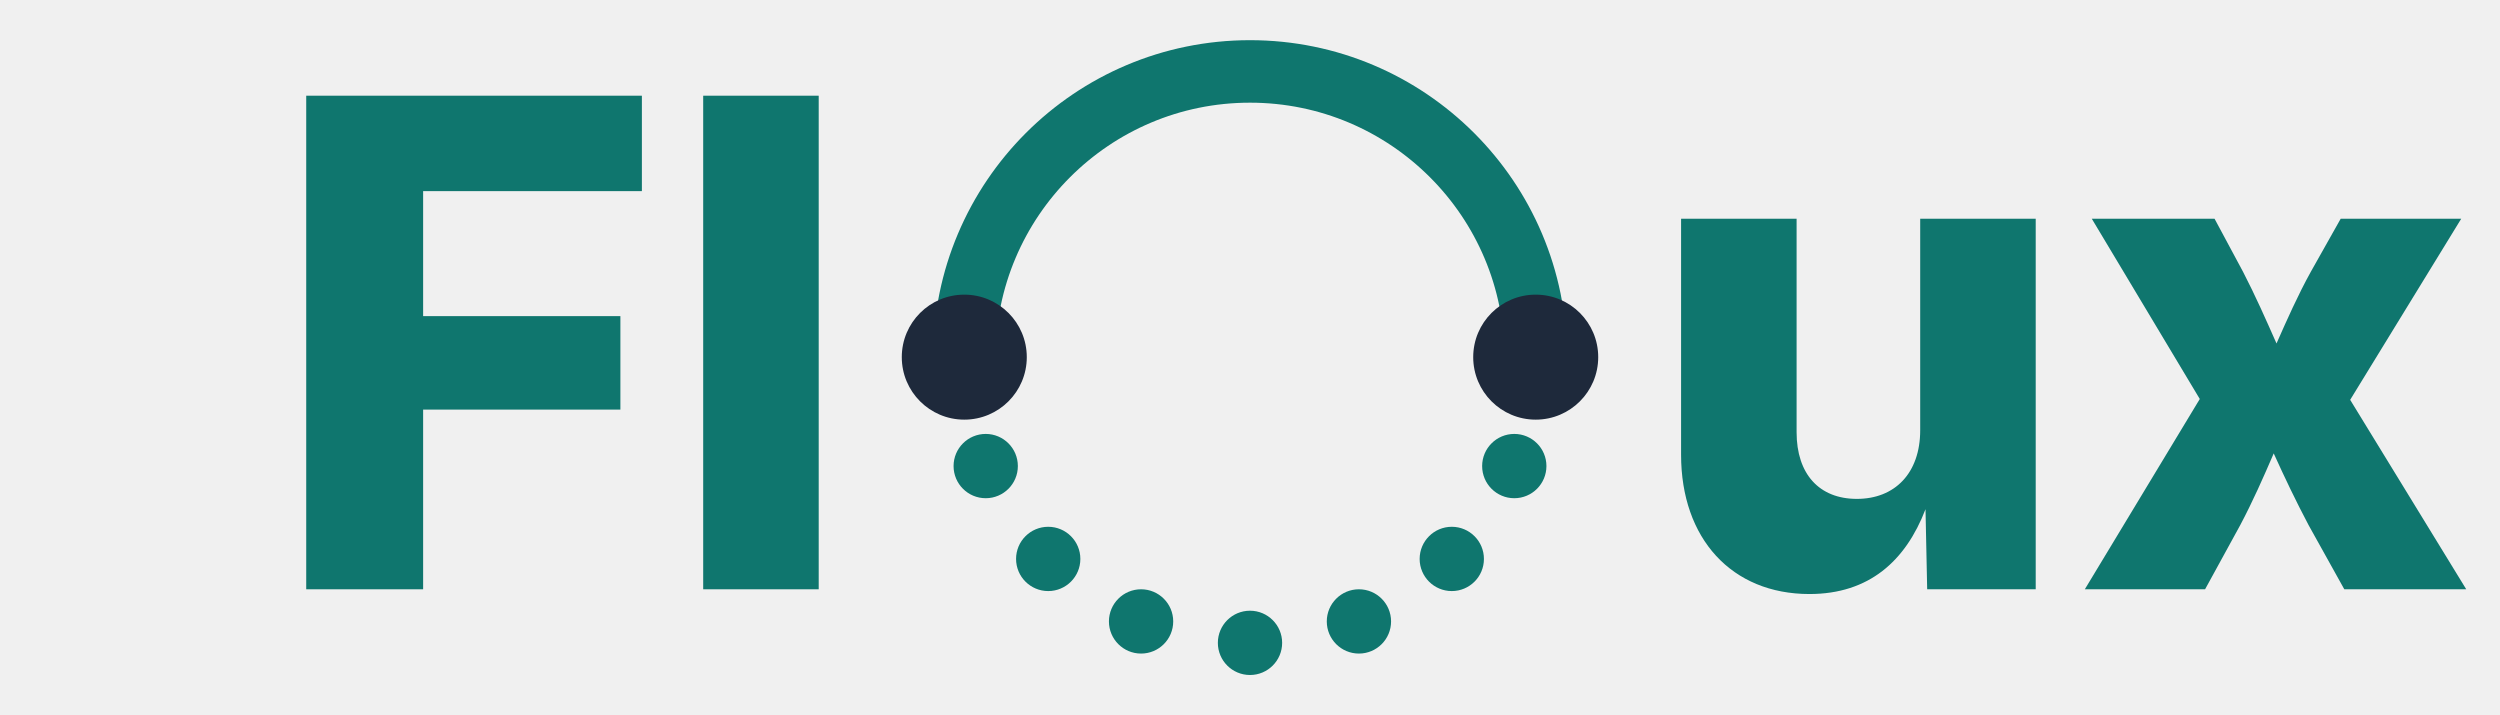
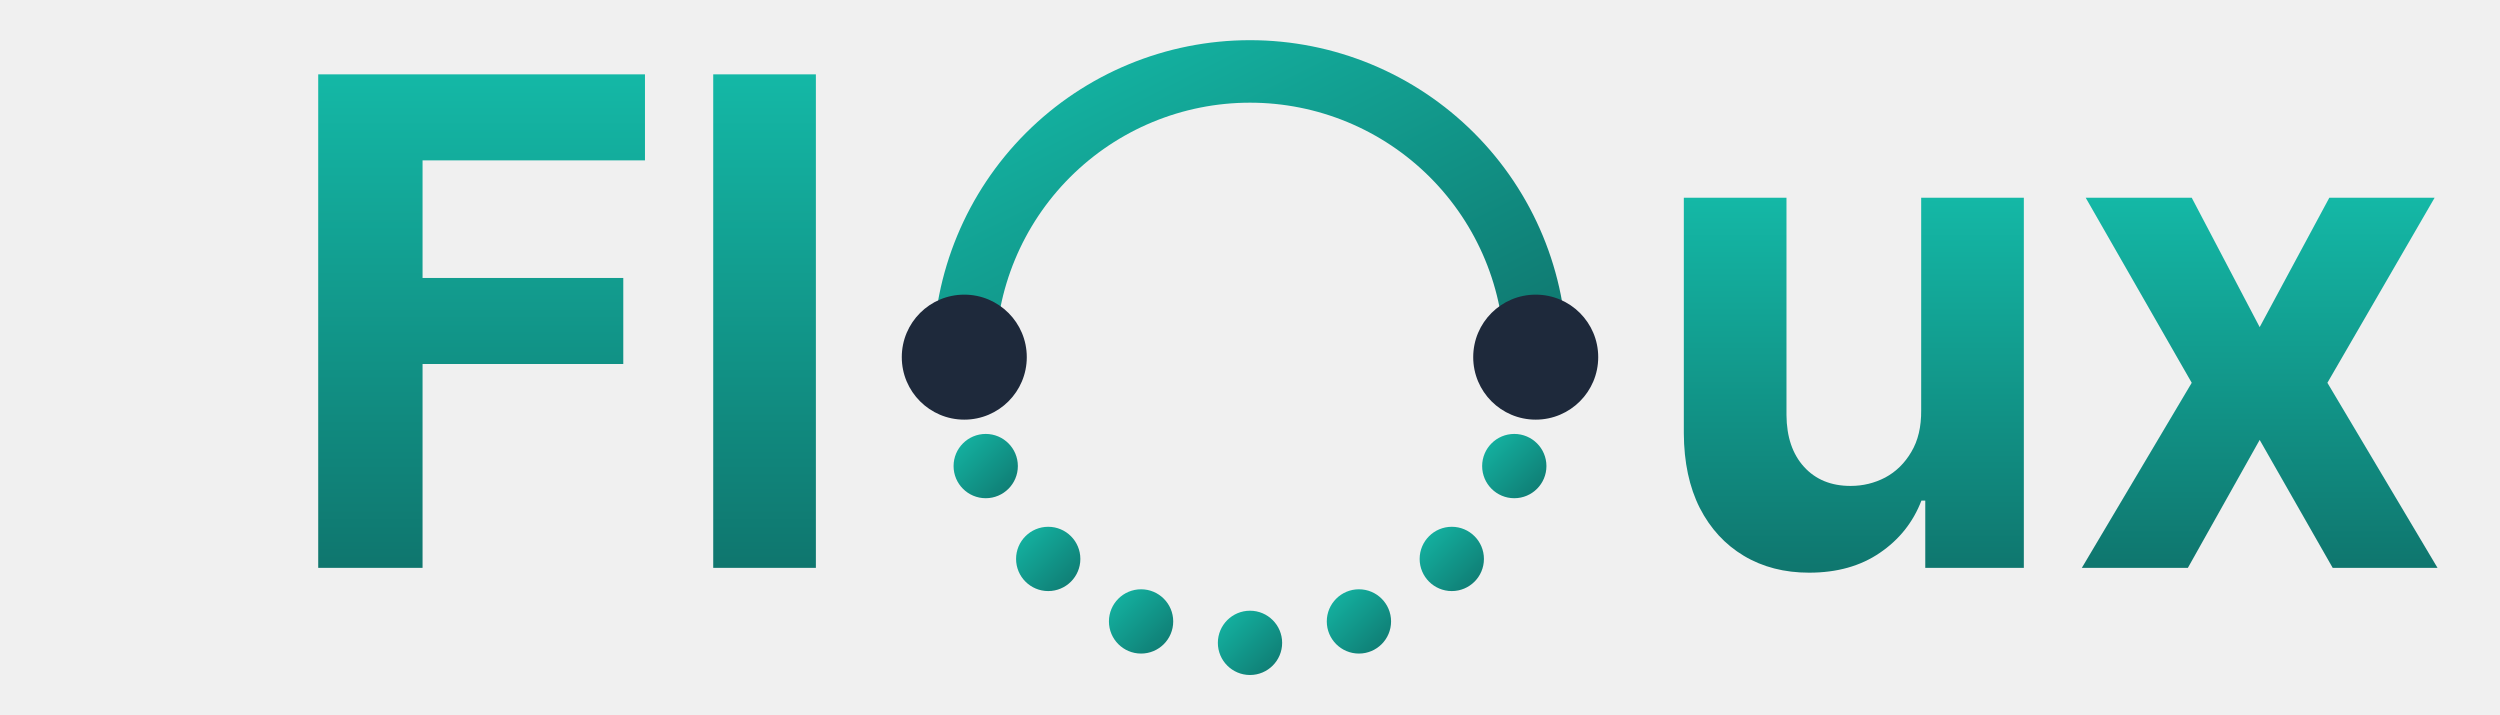
- <svg xmlns="http://www.w3.org/2000/svg" viewBox="30 10 140 40" width="100%" height="100%">
-   <text x="78" y="43" text-anchor="end" font-family="-apple-system, BlinkMacSystemFont, 'SF Pro Text', 'Helvetica Neue', sans-serif" font-size="38" font-weight="800" fill="#0F766E">Fl</text>
-   <text x="122" y="43" font-family="-apple-system, BlinkMacSystemFont, 'SF Pro Text', 'Helvetica Neue', sans-serif" font-size="38" font-weight="800" fill="#0F766E">ux</text>
-   <g transform="translate(100, 30)">
-     <path d="M -16 0 A 16 16 0 0 1 16 0" fill="none" stroke="#0F766E" stroke-width="3.5" />
-     <circle cx="-14.8" cy="6.1" r="1.8" fill="#0F766E" />
-     <circle cx="-11.3" cy="11.3" r="1.8" fill="#0F766E" />
-     <circle cx="-6.1" cy="14.8" r="1.8" fill="#0F766E" />
-     <circle cx="0" cy="16" r="1.8" fill="#0F766E" />
-     <circle cx="6.1" cy="14.8" r="1.8" fill="#0F766E" />
-     <circle cx="11.3" cy="11.3" r="1.8" fill="#0F766E" />
-     <circle cx="14.8" cy="6.1" r="1.8" fill="#0F766E" />
-     <circle cx="-16" cy="0" r="3.5" fill="#1e293b" />
-     <circle cx="16" cy="0" r="3.5" fill="#1e293b" />
+ <svg xmlns="http://www.w3.org/2000/svg" width="1400" height="400" viewBox="0 0 1400 400" fill="none">
+   <g clip-path="url(#clip0_1_874)">
+     <path d="M456.891 41.636V318H399.405V41.636H456.891Z" fill="url(#paint0_linear_1_874)" />
+     <path d="M178.2 318V41.636H361.183V89.811H236.63V155.663H349.038V203.838H236.63V318H178.2Z" fill="url(#paint1_linear_1_874)" />
+     <path d="M1227.37 110.727L1265.42 183.192L1304.42 110.727H1363.39L1303.34 214.364L1365.01 318H1306.31L1265.42 246.345L1225.21 318H1165.83L1227.37 214.364L1167.99 110.727H1227.37Z" fill="url(#paint2_linear_1_874)" />
+     <path d="M1075.86 229.747V110.727H1133.35V318H1078.15V280.351H1075.99C1071.32 292.496 1063.53 302.257 1052.65 309.634C1041.85 317.01 1028.67 320.699 1013.11 320.699C999.257 320.699 987.067 317.55 976.541 311.253C966.016 304.956 957.784 296.004 951.847 284.399C945.999 272.794 943.03 258.895 942.94 242.702V110.727H1000.43V232.446C1000.52 244.681 1003.8 254.352 1010.28 261.459C1016.75 268.566 1025.44 272.119 1036.32 272.119C1043.25 272.119 1049.73 270.545 1055.75 267.396C1061.78 264.158 1066.64 259.39 1070.33 253.092C1074.11 246.795 1075.95 239.013 1075.86 229.747Z" fill="url(#paint3_linear_1_874)" />
+     <path d="M540 200C540 157.565 556.857 116.869 586.863 86.863C616.869 56.857 657.565 40 700 40C742.435 40 783.131 56.857 813.137 86.863C843.143 116.869 860 157.565 860 200" stroke="url(#paint4_linear_1_874)" stroke-width="35" />
+     <path d="M552 279C561.941 279 570 270.941 570 261C570 251.059 561.941 243 552 243C542.059 243 534 251.059 534 261C534 270.941 542.059 279 552 279Z" fill="url(#paint5_linear_1_874)" />
+     <path d="M587 331C596.941 331 605 322.941 605 313C605 303.059 596.941 295 587 295C577.059 295 569 303.059 569 313C569 322.941 577.059 331 587 331Z" fill="url(#paint6_linear_1_874)" />
+     <path d="M639 366C648.941 366 657 357.941 657 348C657 338.059 648.941 330 639 330C629.059 330 621 338.059 621 348C621 357.941 629.059 366 639 366Z" fill="url(#paint7_linear_1_874)" />
+     <path d="M700 378C709.941 378 718 369.941 718 360C718 350.059 709.941 342 700 342C690.059 342 682 350.059 682 360C682 369.941 690.059 378 700 378Z" fill="url(#paint8_linear_1_874)" />
+     <path d="M761 366C770.941 366 779 357.941 779 348C779 338.059 770.941 330 761 330C751.059 330 743 338.059 743 348C743 357.941 751.059 366 761 366Z" fill="url(#paint9_linear_1_874)" />
+     <path d="M813 331C822.941 331 831 322.941 831 313C831 303.059 822.941 295 813 295C803.059 295 795 303.059 795 313C795 322.941 803.059 331 813 331Z" fill="url(#paint10_linear_1_874)" />
+     <path d="M848 279C857.941 279 866 270.941 866 261C866 251.059 857.941 243 848 243C838.059 243 830 251.059 830 261C830 270.941 838.059 279 848 279Z" fill="url(#paint11_linear_1_874)" />
+     <path d="M540 235C559.33 235 575 219.33 575 200C575 180.67 559.33 165 540 165C520.67 165 505 180.67 505 200C505 219.33 520.67 235 540 235Z" fill="#1E293B" />
+     <path d="M860 235C879.33 235 895 219.33 895 200C895 180.67 879.33 165 860 165C840.67 165 825 180.67 825 200C825 219.33 840.67 235 860 235Z" fill="#1E293B" />
  </g>
+   <defs>
+     <linearGradient id="paint0_linear_1_874" x1="428.148" y1="41.636" x2="428.148" y2="318" gradientUnits="userSpaceOnUse">
+       <stop stop-color="#14B8A6" />
+       <stop offset="1" stop-color="#0F766E" />
+     </linearGradient>
+     <linearGradient id="paint1_linear_1_874" x1="269.691" y1="41.636" x2="269.691" y2="318" gradientUnits="userSpaceOnUse">
+       <stop stop-color="#14B8A6" />
+       <stop offset="1" stop-color="#0F766E" />
+     </linearGradient>
+     <linearGradient id="paint2_linear_1_874" x1="1265.42" y1="110.727" x2="1265.42" y2="318" gradientUnits="userSpaceOnUse">
+       <stop stop-color="#14B8A6" />
+       <stop offset="1" stop-color="#0F766E" />
+     </linearGradient>
+     <linearGradient id="paint3_linear_1_874" x1="1038.14" y1="110.727" x2="1038.14" y2="320.699" gradientUnits="userSpaceOnUse">
+       <stop stop-color="#14B8A6" />
+       <stop offset="1" stop-color="#0F766E" />
+     </linearGradient>
+     <linearGradient id="paint4_linear_1_874" x1="540" y1="40" x2="668" y2="296" gradientUnits="userSpaceOnUse">
+       <stop stop-color="#14B8A6" />
+       <stop offset="1" stop-color="#0F766E" />
+     </linearGradient>
+     <linearGradient id="paint5_linear_1_874" x1="534" y1="243" x2="570" y2="279" gradientUnits="userSpaceOnUse">
+       <stop stop-color="#14B8A6" />
+       <stop offset="1" stop-color="#0F766E" />
+     </linearGradient>
+     <linearGradient id="paint6_linear_1_874" x1="569" y1="295" x2="605" y2="331" gradientUnits="userSpaceOnUse">
+       <stop stop-color="#14B8A6" />
+       <stop offset="1" stop-color="#0F766E" />
+     </linearGradient>
+     <linearGradient id="paint7_linear_1_874" x1="621" y1="330" x2="657" y2="366" gradientUnits="userSpaceOnUse">
+       <stop stop-color="#14B8A6" />
+       <stop offset="1" stop-color="#0F766E" />
+     </linearGradient>
+     <linearGradient id="paint8_linear_1_874" x1="682" y1="342" x2="718" y2="378" gradientUnits="userSpaceOnUse">
+       <stop stop-color="#14B8A6" />
+       <stop offset="1" stop-color="#0F766E" />
+     </linearGradient>
+     <linearGradient id="paint9_linear_1_874" x1="743" y1="330" x2="779" y2="366" gradientUnits="userSpaceOnUse">
+       <stop stop-color="#14B8A6" />
+       <stop offset="1" stop-color="#0F766E" />
+     </linearGradient>
+     <linearGradient id="paint10_linear_1_874" x1="795" y1="295" x2="831" y2="331" gradientUnits="userSpaceOnUse">
+       <stop stop-color="#14B8A6" />
+       <stop offset="1" stop-color="#0F766E" />
+     </linearGradient>
+     <linearGradient id="paint11_linear_1_874" x1="830" y1="243" x2="866" y2="279" gradientUnits="userSpaceOnUse">
+       <stop stop-color="#14B8A6" />
+       <stop offset="1" stop-color="#0F766E" />
+     </linearGradient>
+     <clipPath id="clip0_1_874">
+       <rect width="1400" height="400" fill="white" />
+     </clipPath>
+   </defs>
</svg>
